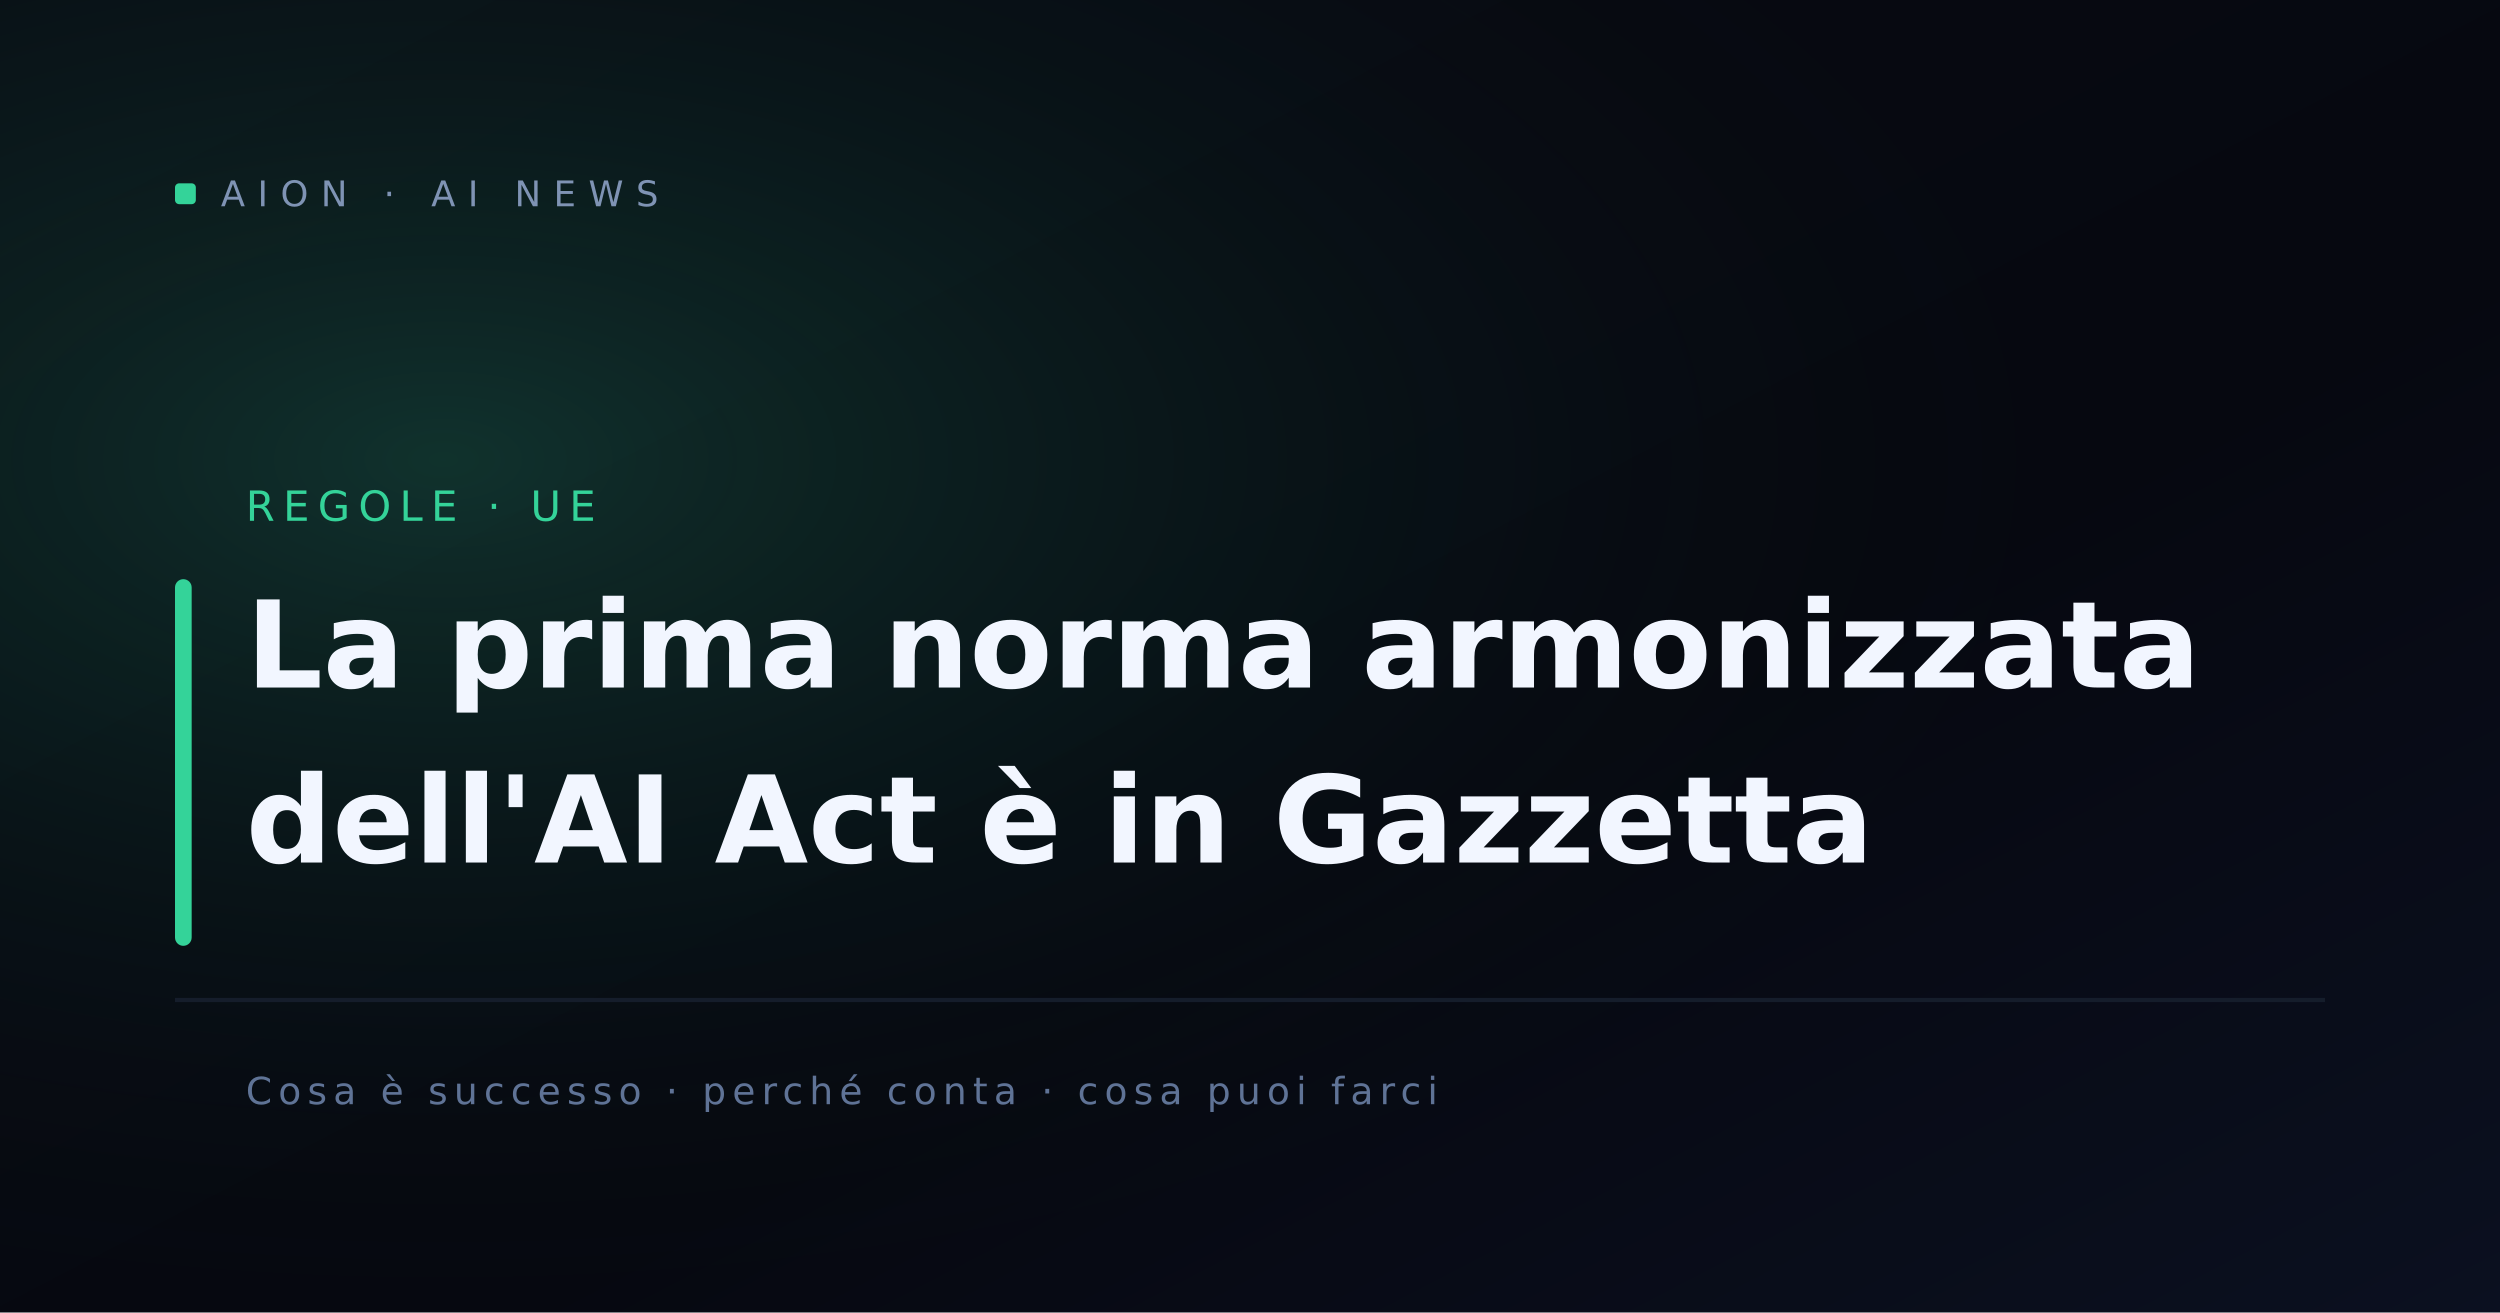
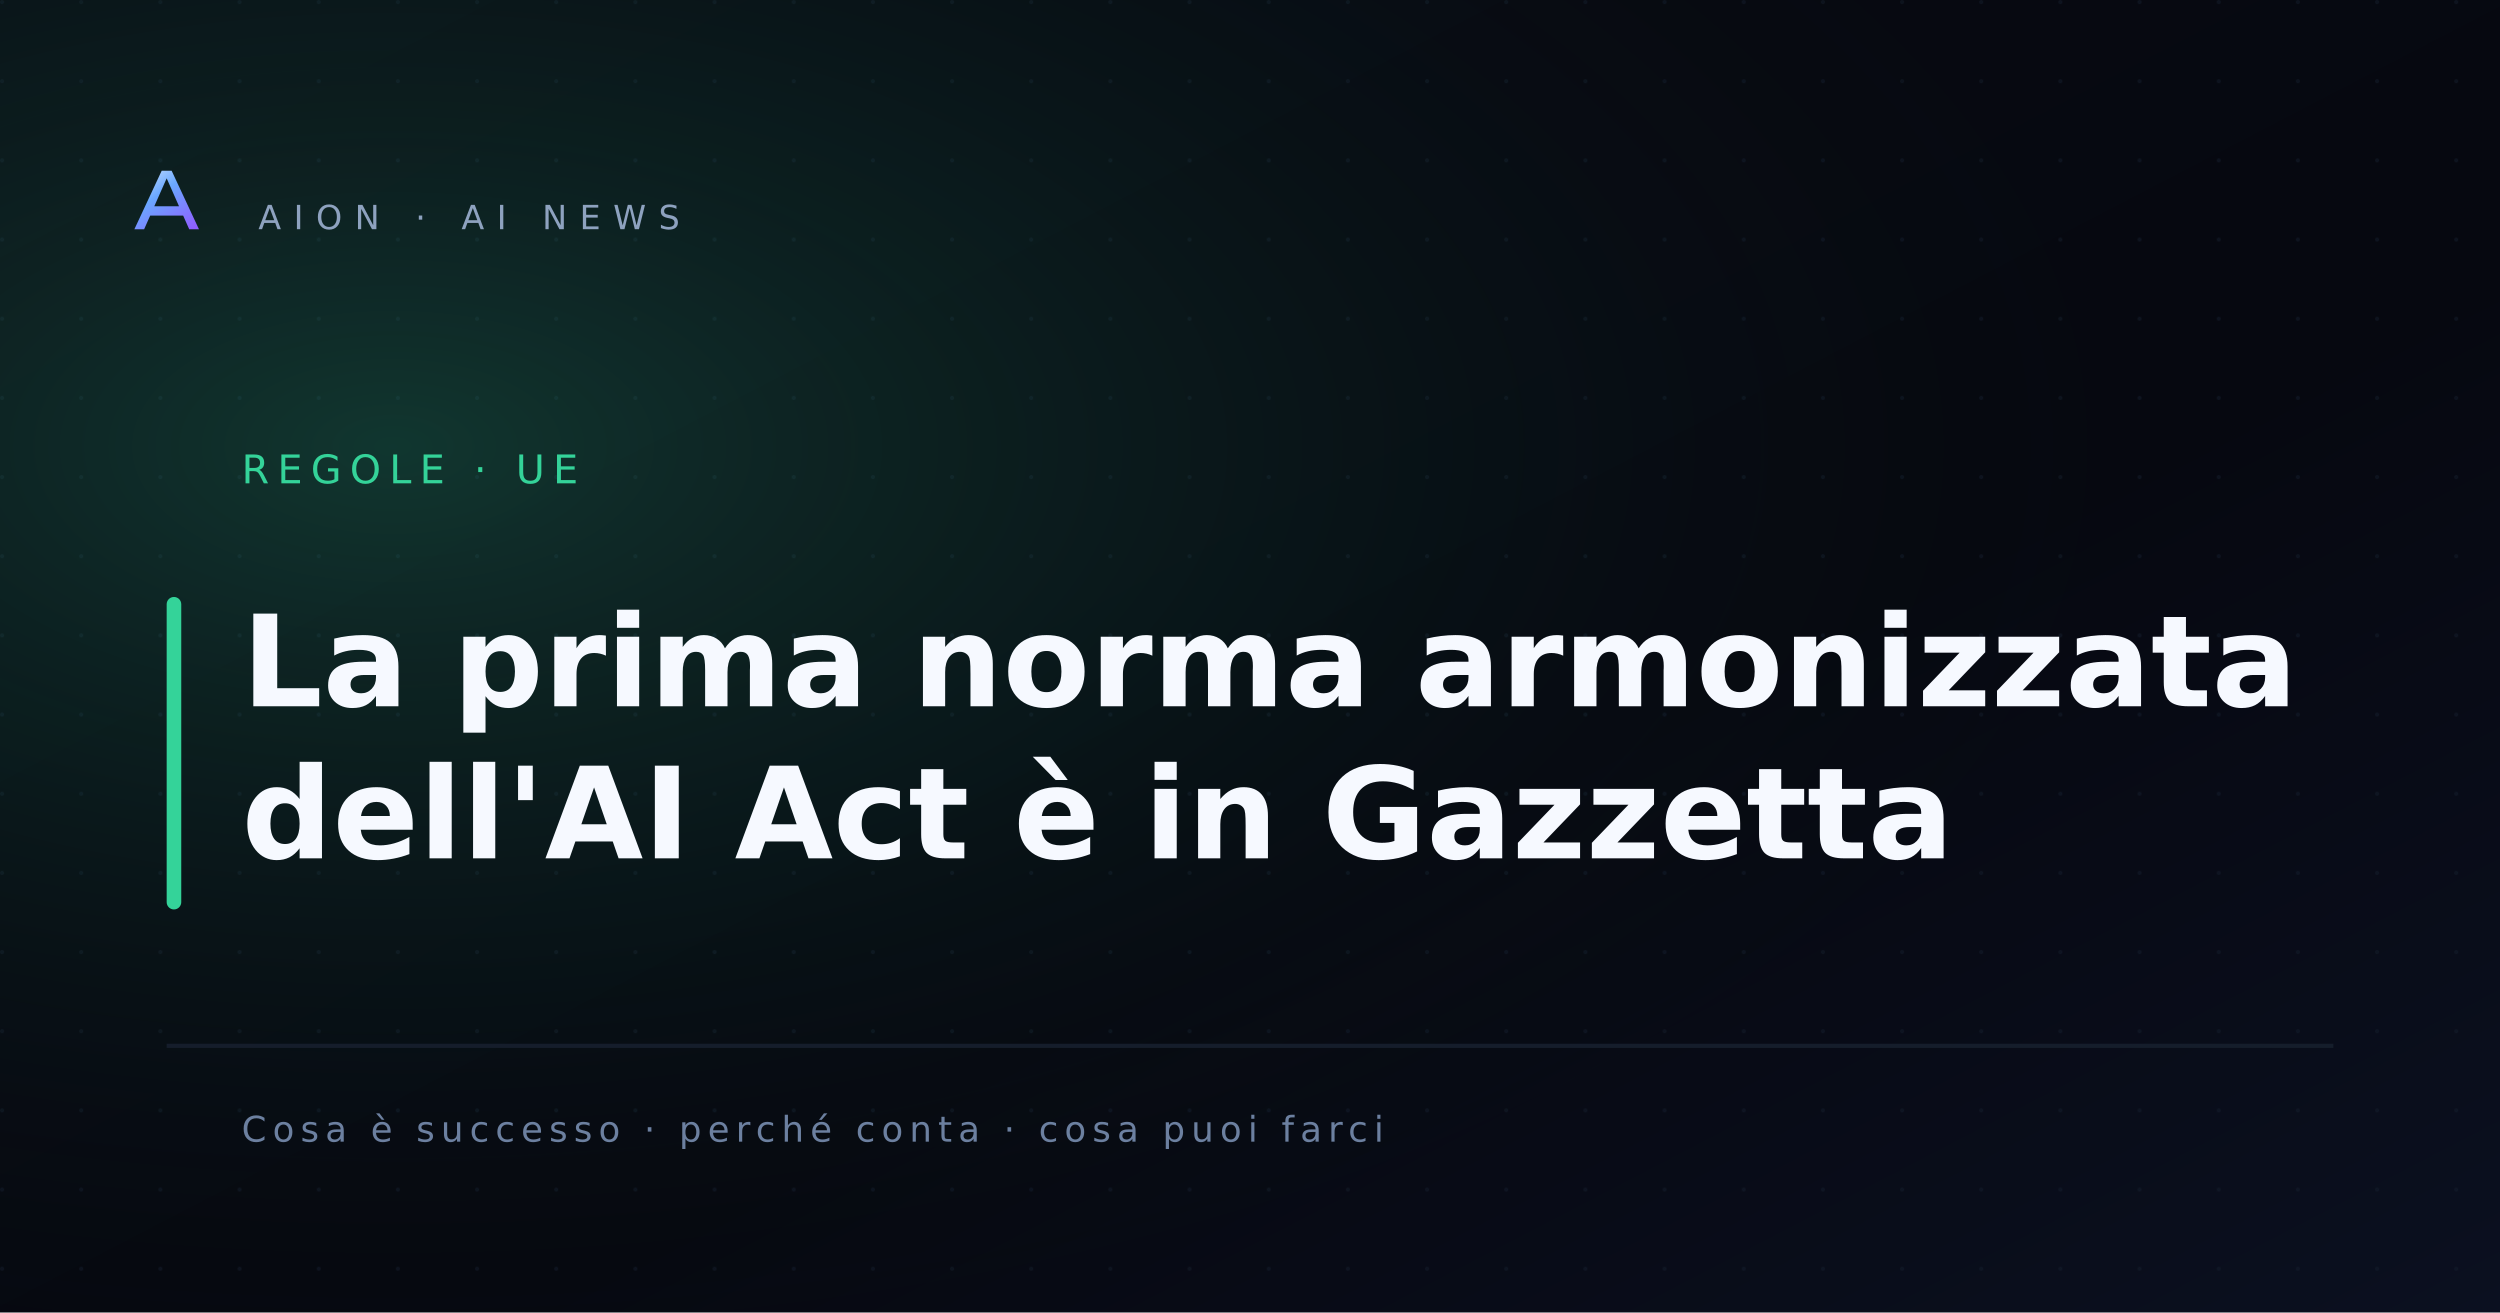
<svg xmlns="http://www.w3.org/2000/svg" width="1200" height="630" viewBox="0 0 1200 630">
  <defs>
    <linearGradient id="bg" x1="0" y1="0" x2="1" y2="1">
      <stop offset="0" stop-color="#080b13" />
      <stop offset="0.6" stop-color="#060810" />
      <stop offset="1" stop-color="#0b1020" />
    </linearGradient>
-     <radialGradient id="glow" cx="0.18" cy="0.35" r="0.7">
-       <stop offset="0" stop-color="#34d399" stop-opacity="0.20" />
+     <radialGradient id="glow" cx="0.16" cy="0.34" r="0.75">
+       <stop offset="0" stop-color="#34d399" stop-opacity="0.22" />
      <stop offset="1" stop-color="#000000" stop-opacity="0" />
    </radialGradient>
+     <linearGradient id="mark" x1="0.12" y1="0" x2="0.88" y2="1">
+       <stop offset="0" stop-color="#c2dcff" />
+       <stop offset="0.38" stop-color="#6aa8ff" />
+       <stop offset="1" stop-color="#8f5fff" />
+     </linearGradient>
+     <pattern id="dots" width="38" height="38" patternUnits="userSpaceOnUse">
+       <circle cx="1" cy="1" r="1" fill="#141d2c" />
+     </pattern>
  </defs>
  <rect width="1200" height="630" fill="url(#bg)" />
+   <rect width="1200" height="630" fill="url(#dots)" opacity="0.5" />
  <rect width="1200" height="630" fill="url(#glow)" />
-   <g stroke="#151d2b" stroke-width="2">
-     <line x1="84" y1="480" x2="1116" y2="480" />
+   <g transform="translate(80,96) scale(0.052) translate(-512,-520)">
+     <path fill="url(#mark)" fill-rule="evenodd" d="M466,250 L558,250 L810,790 L720,790 L664.2,664 L359.8,664 L304,790 L214,790 Z M512,320 L626.2,578 L397.8,578 Z" />
  </g>
-   <rect x="84" y="88" width="10" height="10" rx="2" fill="#34d399" />
-   <text x="106" y="99" font-family="DejaVu Sans" font-size="17" letter-spacing="6" fill="#7f93b4">AION · AI NEWS</text>
-   <text x="118" y="250" font-family="DejaVu Sans" font-size="20" letter-spacing="4" fill="#34d399">REGOLE · UE</text>
-   <rect x="84" y="278" width="8" height="176" rx="4" fill="#34d399" />
+   <text x="124" y="110" font-family="DejaVu Sans" font-size="16" letter-spacing="6" fill="#8ea2bf">AION · AI NEWS</text>
+   <text x="116" y="232" font-family="DejaVu Sans" font-size="19" letter-spacing="4" fill="#34d399">REGOLE · UE</text>
+   <rect x="80" y="286.54" width="7" height="150" rx="3.5" fill="#34d399" />
  <g font-family="DejaVu Sans">
-     <text x="118" y="330" font-size="58" font-weight="bold" fill="#f2f6ff">La prima norma armonizzata</text>
-     <text x="118" y="414" font-size="58" font-weight="bold" fill="#f2f6ff">dell'AI Act è in Gazzetta</text>
+     <text x="116" y="339" font-size="61" font-weight="bold" fill="#f6f9ff">La prima norma armonizzata</text>
+     <text x="116" y="412" font-size="61" font-weight="bold" fill="#f6f9ff">dell'AI Act è in Gazzetta</text>
  </g>
-   <text x="118" y="530" font-family="DejaVu Sans" font-size="18" letter-spacing="3" fill="#5f7396">Cosa è successo · perché conta · cosa puoi farci</text>
+   <line x1="80" y1="502" x2="1120" y2="502" stroke="#151d2b" stroke-width="2" />
+   <text x="116" y="548" font-family="DejaVu Sans" font-size="17" letter-spacing="3" fill="#6c80a0">Cosa è successo · perché conta · cosa puoi farci</text>
</svg>
